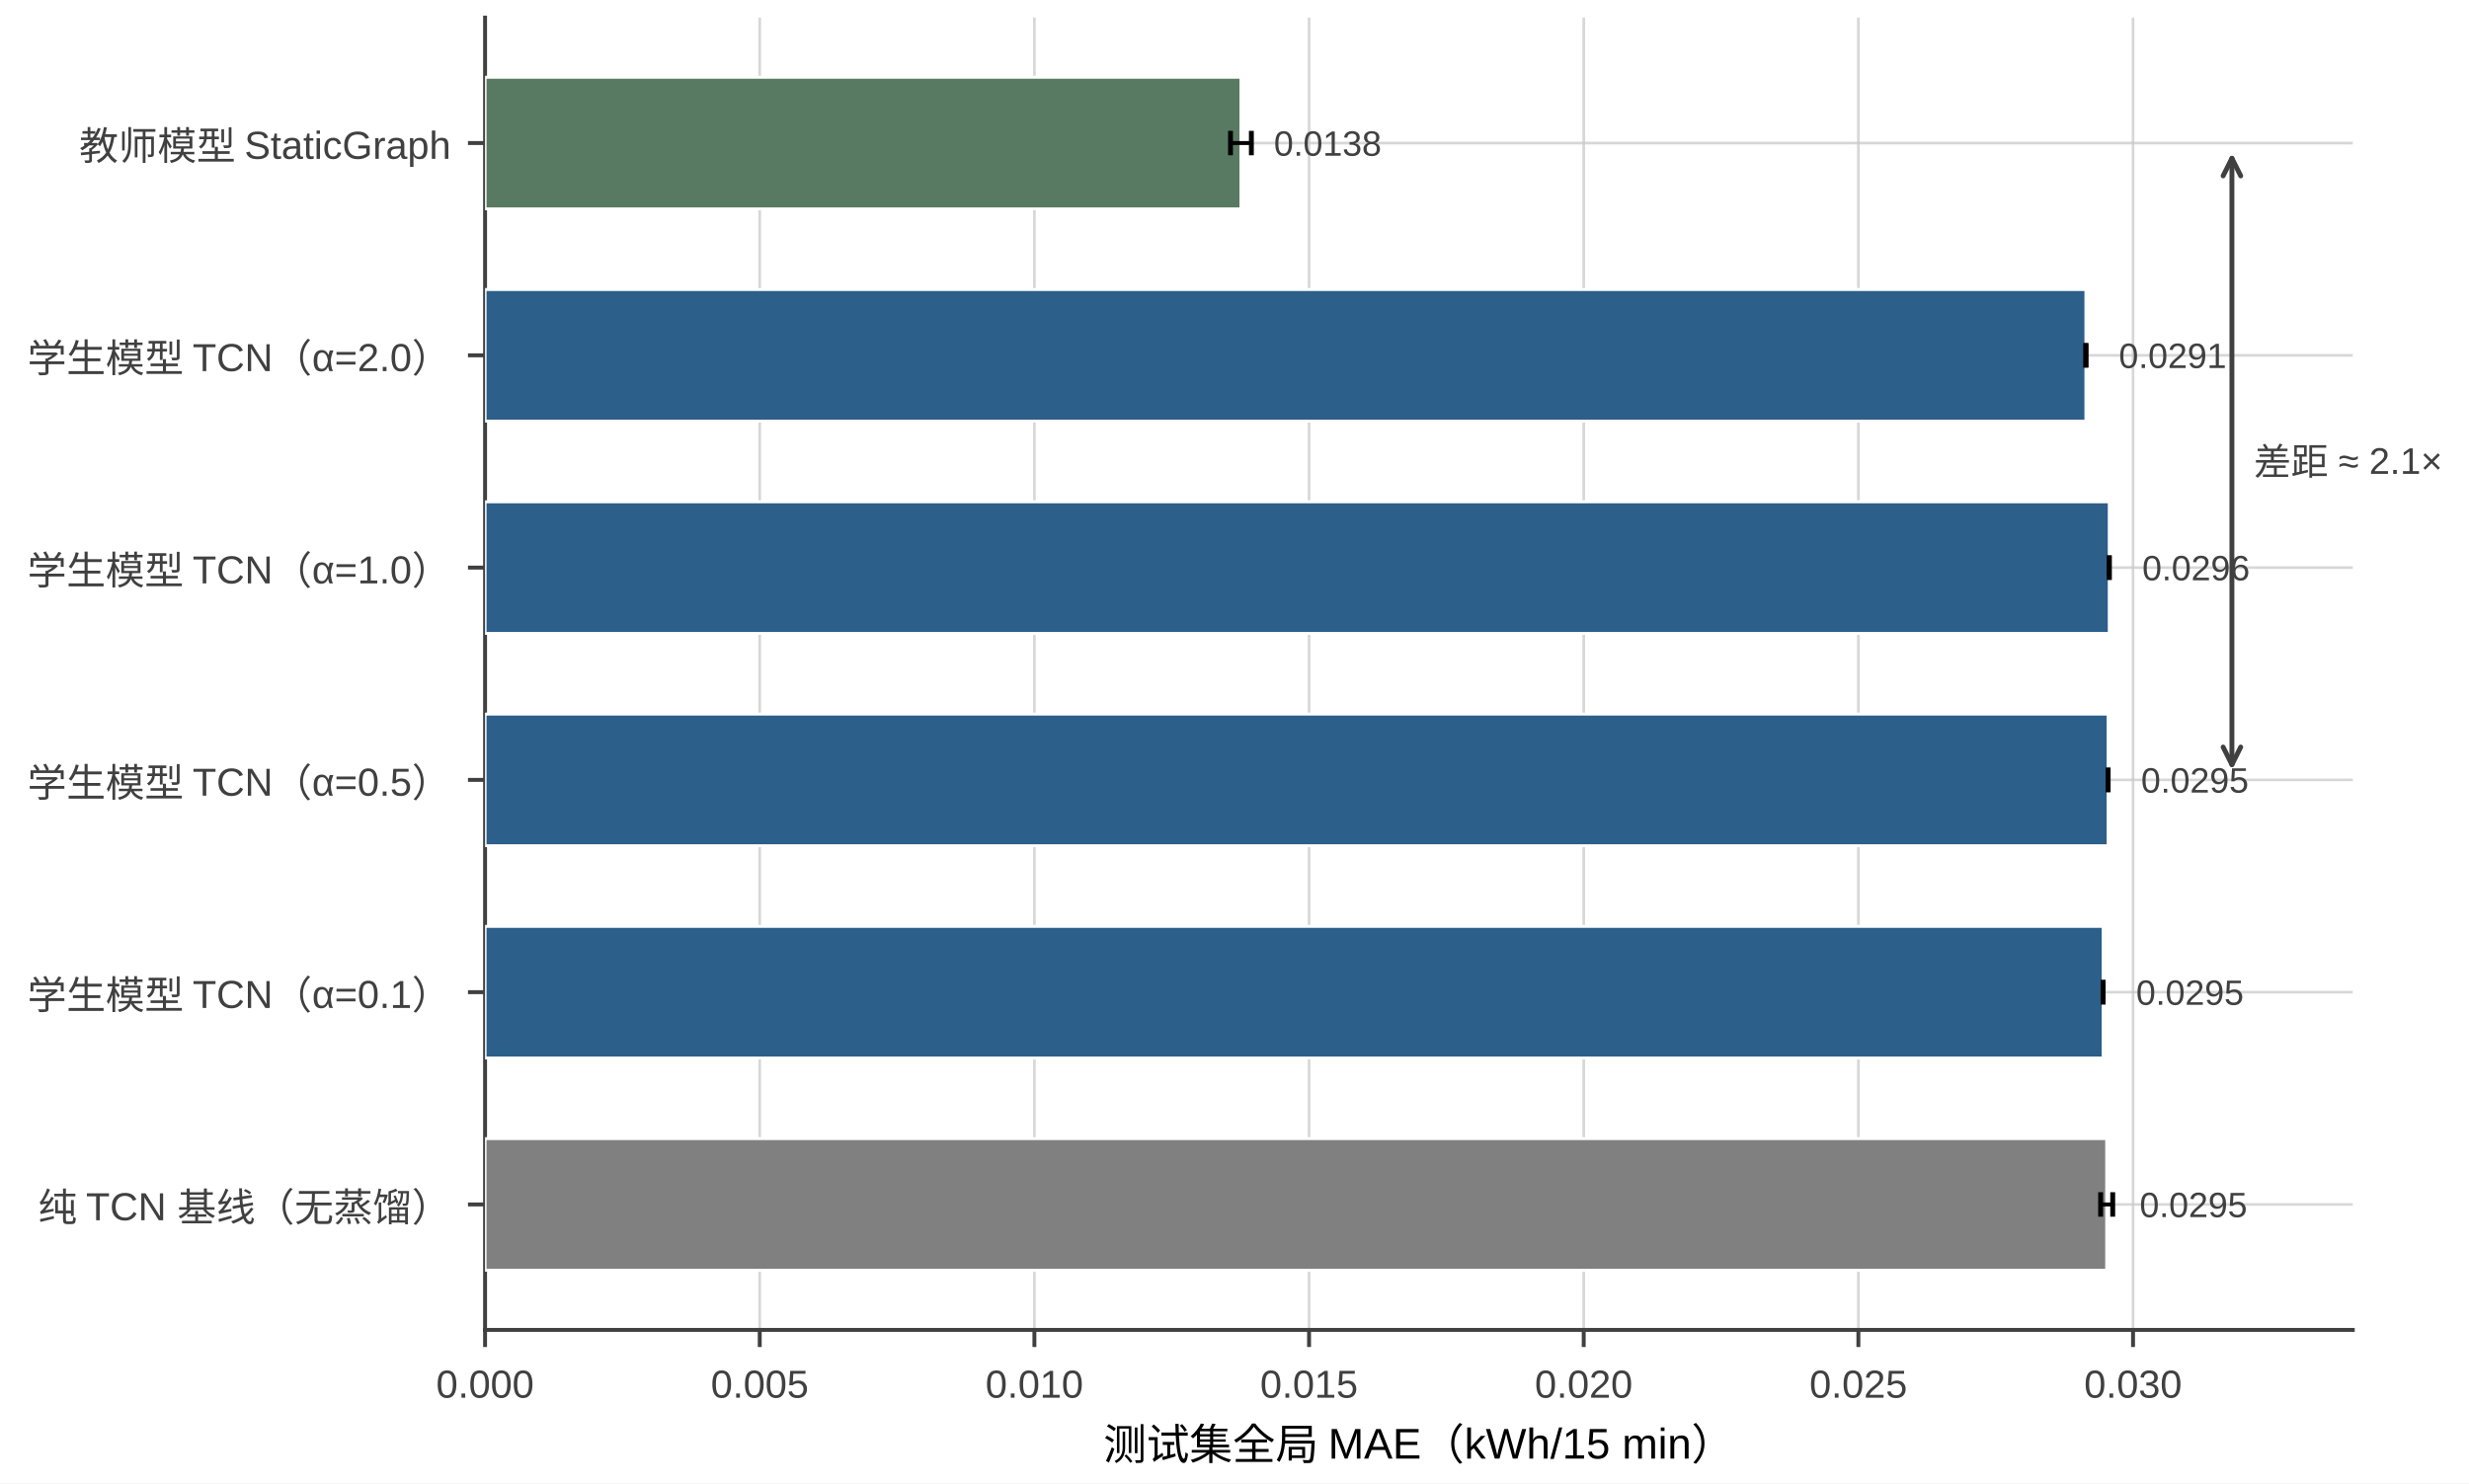
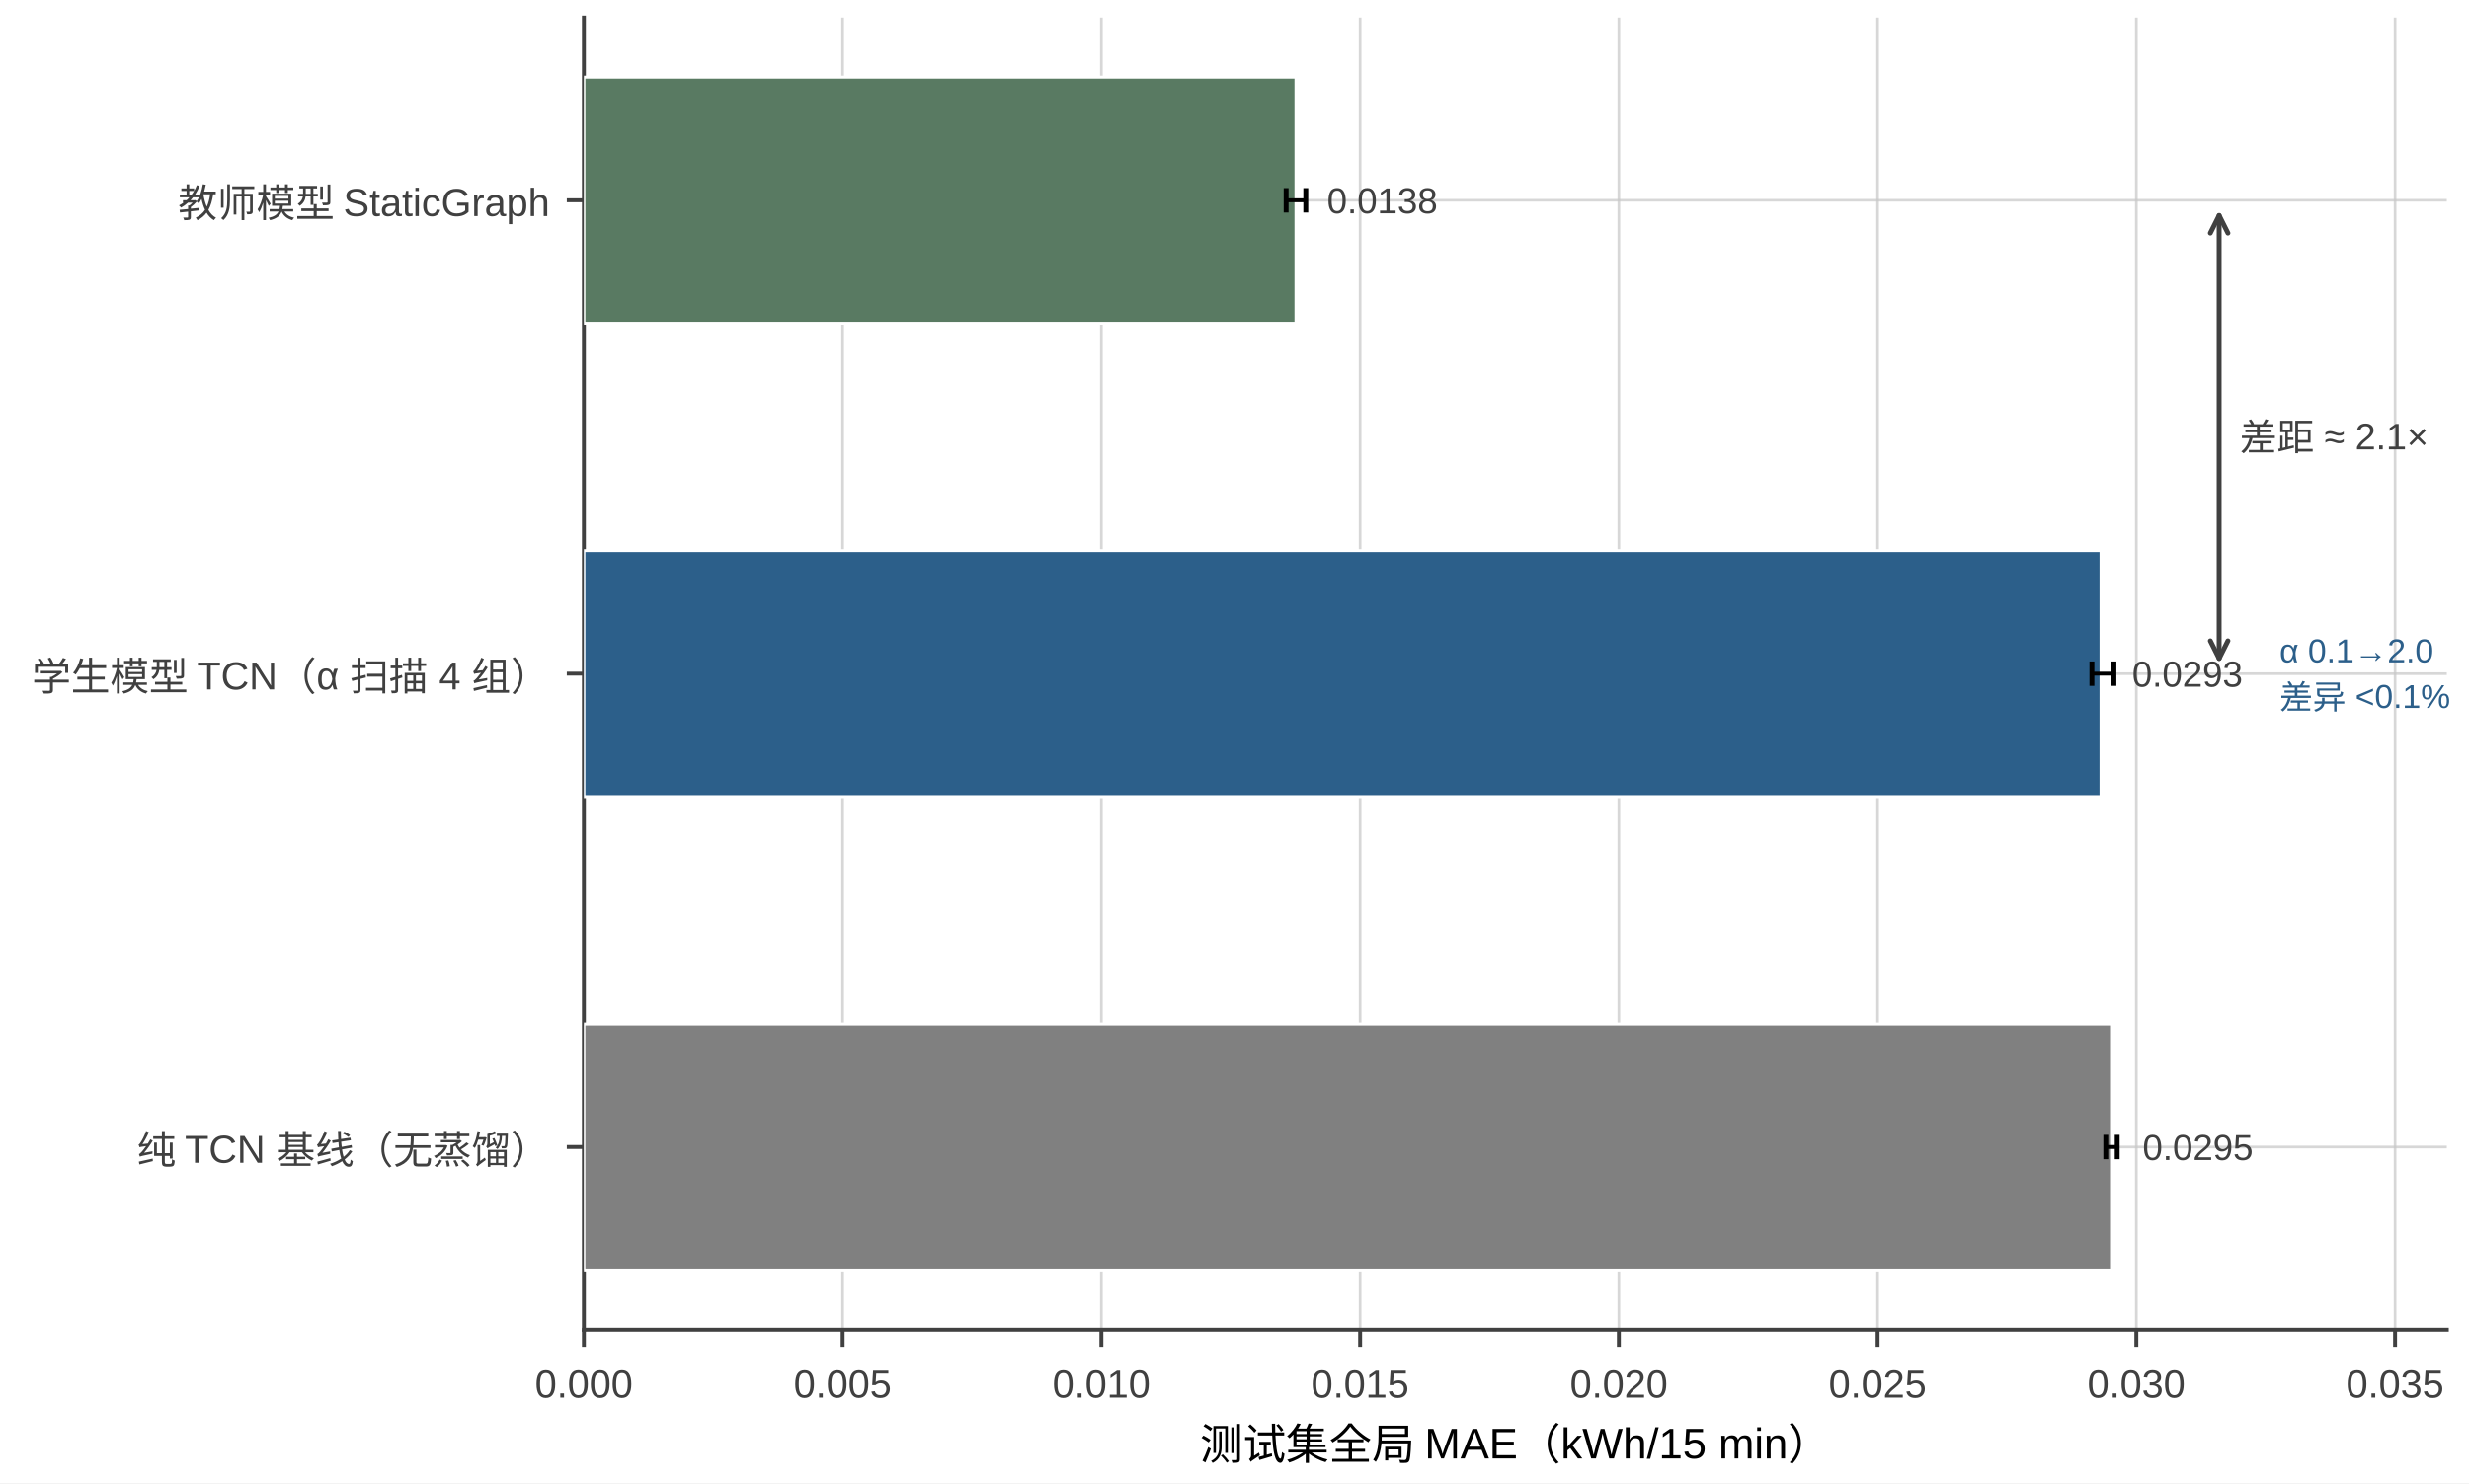
- <svg xmlns="http://www.w3.org/2000/svg" xmlns:xlink="http://www.w3.org/1999/xlink" width="505.222pt" height="303.6pt" viewBox="0 0 505.222 303.6" version="1.1">
+ <svg xmlns="http://www.w3.org/2000/svg" xmlns:xlink="http://www.w3.org/1999/xlink" width="505.269pt" height="303.6pt" viewBox="0 0 505.269 303.6" version="1.1">
  <defs>
    <style type="text/css">*{stroke-linejoin: round; stroke-linecap: butt}</style>
  </defs>
  <g id="figure_1">
    <g id="patch_1">
-       <path d="M 0 303.6  L 505.222 303.6  L 505.222 0  L 0 0  z " style="fill: #ffffff" />
+       <path d="M 0 303.6  L 505.269 303.6  L 505.269 0  L 0 0  z " style="fill: #ffffff" />
    </g>
    <g id="axes_1">
      <g id="patch_2">
-         <path d="M 99.257 272.2  L 481.438 272.2  L 481.438 3.6  L 99.257 3.6  z " style="fill: #ffffff" />
+         <path d="M 119.496 272.2  L 500.729 272.2  L 500.729 3.6  L 119.496 3.6  z " style="fill: #ffffff" />
      </g>
      <g id="matplotlib.axis_1">
        <g id="xtick_1">
          <g id="line2d_1">
-             <path d="M 99.257 272.2  L 99.257 3.6  " clip-path="url(#p0969e591ee)" style="fill: none; stroke: #c8c8c8; stroke-opacity: 0.72; stroke-width: 0.55; stroke-linecap: square" />
+             <path d="M 119.496 272.2  L 119.496 3.6  " clip-path="url(#p9bd9ce97fc)" style="fill: none; stroke: #c8c8c8; stroke-opacity: 0.72; stroke-width: 0.55; stroke-linecap: square" />
          </g>
          <g id="line2d_2">
            <defs>
-               <path id="mf4bb6a7376" d="M 0 0  L 0 3.5  " style="stroke: #404040; stroke-width: 0.8" />
+               <path id="m977be585b8" d="M 0 0  L 0 3.5  " style="stroke: #404040; stroke-width: 0.8" />
            </defs>
            <g>
-               <use xlink:href="#mf4bb6a7376" x="99.257" y="272.2" style="fill: #404040; stroke: #404040; stroke-width: 0.8" />
+               <use xlink:href="#m977be585b8" x="119.496" y="272.2" style="fill: #404040; stroke: #404040; stroke-width: 0.8" />
            </g>
          </g>
          <g id="text_1">
-             <text style="font-size: 8px; font-family: 'PingFang SC', 'Arial', 'Helvetica', 'DejaVu Sans', sans-serif; text-anchor: middle; fill: #404040" x="99.257" y="286.08" transform="rotate(-0 99.2575 286.0795)">0.000</text>
+             <text style="font-size: 8px; font-family: 'PingFang SC', 'Arial', 'Helvetica', 'DejaVu Sans', sans-serif; text-anchor: middle; fill: #404040" x="119.496" y="286.08" transform="rotate(-0 119.4963 286.0795)">0.000</text>
          </g>
        </g>
        <g id="xtick_2">
          <g id="line2d_3">
-             <path d="M 155.461 272.2  L 155.461 3.6  " clip-path="url(#p0969e591ee)" style="fill: none; stroke: #c8c8c8; stroke-opacity: 0.72; stroke-width: 0.55; stroke-linecap: square" />
+             <path d="M 172.445 272.2  L 172.445 3.6  " clip-path="url(#p9bd9ce97fc)" style="fill: none; stroke: #c8c8c8; stroke-opacity: 0.72; stroke-width: 0.55; stroke-linecap: square" />
          </g>
          <g id="line2d_4">
            <g>
-               <use xlink:href="#mf4bb6a7376" x="155.461" y="272.2" style="fill: #404040; stroke: #404040; stroke-width: 0.8" />
+               <use xlink:href="#m977be585b8" x="172.445" y="272.2" style="fill: #404040; stroke: #404040; stroke-width: 0.8" />
            </g>
          </g>
          <g id="text_2">
-             <text style="font-size: 8px; font-family: 'PingFang SC', 'Arial', 'Helvetica', 'DejaVu Sans', sans-serif; text-anchor: middle; fill: #404040" x="155.461" y="286.08" transform="rotate(-0 155.4606 286.0795)">0.005</text>
+             <text style="font-size: 8px; font-family: 'PingFang SC', 'Arial', 'Helvetica', 'DejaVu Sans', sans-serif; text-anchor: middle; fill: #404040" x="172.445" y="286.08" transform="rotate(-0 172.4453 286.0795)">0.005</text>
          </g>
        </g>
        <g id="xtick_3">
          <g id="line2d_5">
-             <path d="M 211.664 272.2  L 211.664 3.6  " clip-path="url(#p0969e591ee)" style="fill: none; stroke: #c8c8c8; stroke-opacity: 0.72; stroke-width: 0.55; stroke-linecap: square" />
+             <path d="M 225.394 272.2  L 225.394 3.6  " clip-path="url(#p9bd9ce97fc)" style="fill: none; stroke: #c8c8c8; stroke-opacity: 0.72; stroke-width: 0.55; stroke-linecap: square" />
          </g>
          <g id="line2d_6">
            <g>
-               <use xlink:href="#mf4bb6a7376" x="211.664" y="272.2" style="fill: #404040; stroke: #404040; stroke-width: 0.8" />
+               <use xlink:href="#m977be585b8" x="225.394" y="272.2" style="fill: #404040; stroke: #404040; stroke-width: 0.8" />
            </g>
          </g>
          <g id="text_3">
-             <text style="font-size: 8px; font-family: 'PingFang SC', 'Arial', 'Helvetica', 'DejaVu Sans', sans-serif; text-anchor: middle; fill: #404040" x="211.664" y="286.08" transform="rotate(-0 211.6637 286.0795)">0.010</text>
+             <text style="font-size: 8px; font-family: 'PingFang SC', 'Arial', 'Helvetica', 'DejaVu Sans', sans-serif; text-anchor: middle; fill: #404040" x="225.394" y="286.08" transform="rotate(-0 225.3943 286.0795)">0.010</text>
          </g>
        </g>
        <g id="xtick_4">
          <g id="line2d_7">
-             <path d="M 267.867 272.2  L 267.867 3.6  " clip-path="url(#p0969e591ee)" style="fill: none; stroke: #c8c8c8; stroke-opacity: 0.72; stroke-width: 0.55; stroke-linecap: square" />
+             <path d="M 278.343 272.2  L 278.343 3.6  " clip-path="url(#p9bd9ce97fc)" style="fill: none; stroke: #c8c8c8; stroke-opacity: 0.72; stroke-width: 0.55; stroke-linecap: square" />
          </g>
          <g id="line2d_8">
            <g>
-               <use xlink:href="#mf4bb6a7376" x="267.867" y="272.2" style="fill: #404040; stroke: #404040; stroke-width: 0.8" />
+               <use xlink:href="#m977be585b8" x="278.343" y="272.2" style="fill: #404040; stroke: #404040; stroke-width: 0.8" />
            </g>
          </g>
          <g id="text_4">
-             <text style="font-size: 8px; font-family: 'PingFang SC', 'Arial', 'Helvetica', 'DejaVu Sans', sans-serif; text-anchor: middle; fill: #404040" x="267.867" y="286.08" transform="rotate(-0 267.8668 286.0795)">0.015</text>
+             <text style="font-size: 8px; font-family: 'PingFang SC', 'Arial', 'Helvetica', 'DejaVu Sans', sans-serif; text-anchor: middle; fill: #404040" x="278.343" y="286.08" transform="rotate(-0 278.3433 286.0795)">0.015</text>
          </g>
        </g>
        <g id="xtick_5">
          <g id="line2d_9">
-             <path d="M 324.07 272.2  L 324.07 3.6  " clip-path="url(#p0969e591ee)" style="fill: none; stroke: #c8c8c8; stroke-opacity: 0.72; stroke-width: 0.55; stroke-linecap: square" />
+             <path d="M 331.292 272.2  L 331.292 3.6  " clip-path="url(#p9bd9ce97fc)" style="fill: none; stroke: #c8c8c8; stroke-opacity: 0.72; stroke-width: 0.55; stroke-linecap: square" />
          </g>
          <g id="line2d_10">
            <g>
-               <use xlink:href="#mf4bb6a7376" x="324.07" y="272.2" style="fill: #404040; stroke: #404040; stroke-width: 0.8" />
+               <use xlink:href="#m977be585b8" x="331.292" y="272.2" style="fill: #404040; stroke: #404040; stroke-width: 0.8" />
            </g>
          </g>
          <g id="text_5">
-             <text style="font-size: 8px; font-family: 'PingFang SC', 'Arial', 'Helvetica', 'DejaVu Sans', sans-serif; text-anchor: middle; fill: #404040" x="324.07" y="286.08" transform="rotate(-0 324.0698 286.0795)">0.020</text>
+             <text style="font-size: 8px; font-family: 'PingFang SC', 'Arial', 'Helvetica', 'DejaVu Sans', sans-serif; text-anchor: middle; fill: #404040" x="331.292" y="286.08" transform="rotate(-0 331.2923 286.0795)">0.020</text>
          </g>
        </g>
        <g id="xtick_6">
          <g id="line2d_11">
-             <path d="M 380.273 272.2  L 380.273 3.6  " clip-path="url(#p0969e591ee)" style="fill: none; stroke: #c8c8c8; stroke-opacity: 0.72; stroke-width: 0.55; stroke-linecap: square" />
+             <path d="M 384.241 272.2  L 384.241 3.6  " clip-path="url(#p9bd9ce97fc)" style="fill: none; stroke: #c8c8c8; stroke-opacity: 0.72; stroke-width: 0.55; stroke-linecap: square" />
          </g>
          <g id="line2d_12">
            <g>
-               <use xlink:href="#mf4bb6a7376" x="380.273" y="272.2" style="fill: #404040; stroke: #404040; stroke-width: 0.8" />
+               <use xlink:href="#m977be585b8" x="384.241" y="272.2" style="fill: #404040; stroke: #404040; stroke-width: 0.8" />
            </g>
          </g>
          <g id="text_6">
-             <text style="font-size: 8px; font-family: 'PingFang SC', 'Arial', 'Helvetica', 'DejaVu Sans', sans-serif; text-anchor: middle; fill: #404040" x="380.273" y="286.08" transform="rotate(-0 380.2729 286.0795)">0.025</text>
+             <text style="font-size: 8px; font-family: 'PingFang SC', 'Arial', 'Helvetica', 'DejaVu Sans', sans-serif; text-anchor: middle; fill: #404040" x="384.241" y="286.08" transform="rotate(-0 384.2413 286.0795)">0.025</text>
          </g>
        </g>
        <g id="xtick_7">
          <g id="line2d_13">
-             <path d="M 436.476 272.2  L 436.476 3.6  " clip-path="url(#p0969e591ee)" style="fill: none; stroke: #c8c8c8; stroke-opacity: 0.72; stroke-width: 0.55; stroke-linecap: square" />
+             <path d="M 437.19 272.2  L 437.19 3.6  " clip-path="url(#p9bd9ce97fc)" style="fill: none; stroke: #c8c8c8; stroke-opacity: 0.72; stroke-width: 0.55; stroke-linecap: square" />
          </g>
          <g id="line2d_14">
            <g>
-               <use xlink:href="#mf4bb6a7376" x="436.476" y="272.2" style="fill: #404040; stroke: #404040; stroke-width: 0.8" />
+               <use xlink:href="#m977be585b8" x="437.19" y="272.2" style="fill: #404040; stroke: #404040; stroke-width: 0.8" />
            </g>
          </g>
          <g id="text_7">
-             <text style="font-size: 8px; font-family: 'PingFang SC', 'Arial', 'Helvetica', 'DejaVu Sans', sans-serif; text-anchor: middle; fill: #404040" x="436.476" y="286.08" transform="rotate(-0 436.476 286.0795)">0.030</text>
-           </g>
-         </g>
-         <g id="text_8">
-           <text style="font-size: 8.8px; font-family: 'PingFang SC', 'Arial', 'Helvetica', 'DejaVu Sans', sans-serif; text-anchor: middle" x="290.348" y="298.768" transform="rotate(-0 290.348 298.7675)">测试集全局 MAE（kWh/15 min）</text>
+             <text style="font-size: 8px; font-family: 'PingFang SC', 'Arial', 'Helvetica', 'DejaVu Sans', sans-serif; text-anchor: middle; fill: #404040" x="437.19" y="286.08" transform="rotate(-0 437.1903 286.0795)">0.030</text>
+           </g>
+         </g>
+         <g id="xtick_8">
+           <g id="line2d_15">
+             <path d="M 490.139 272.2  L 490.139 3.6  " clip-path="url(#p9bd9ce97fc)" style="fill: none; stroke: #c8c8c8; stroke-opacity: 0.72; stroke-width: 0.55; stroke-linecap: square" />
+           </g>
+           <g id="line2d_16">
+             <g>
+               <use xlink:href="#m977be585b8" x="490.139" y="272.2" style="fill: #404040; stroke: #404040; stroke-width: 0.8" />
+             </g>
+           </g>
+           <g id="text_8">
+             <text style="font-size: 8px; font-family: 'PingFang SC', 'Arial', 'Helvetica', 'DejaVu Sans', sans-serif; text-anchor: middle; fill: #404040" x="490.139" y="286.08" transform="rotate(-0 490.1394 286.0795)">0.035</text>
+           </g>
+         </g>
+         <g id="text_9">
+           <text style="font-size: 8.8px; font-family: 'PingFang SC', 'Arial', 'Helvetica', 'DejaVu Sans', sans-serif; text-anchor: middle" x="310.113" y="298.768" transform="rotate(-0 310.1127 298.7675)">测试集全局 MAE（kWh/15 min）</text>
        </g>
      </g>
      <g id="matplotlib.axis_2">
        <g id="ytick_1">
-           <g id="line2d_15">
-             <path d="M 99.257 29.278  L 481.438 29.278  " clip-path="url(#p0969e591ee)" style="fill: none; stroke: #c8c8c8; stroke-opacity: 0.72; stroke-width: 0.55; stroke-linecap: square" />
-           </g>
-           <g id="line2d_16">
+           <g id="line2d_17">
+             <path d="M 119.496 41.002  L 500.729 41.002  " clip-path="url(#p9bd9ce97fc)" style="fill: none; stroke: #c8c8c8; stroke-opacity: 0.72; stroke-width: 0.55; stroke-linecap: square" />
+           </g>
+           <g id="line2d_18">
            <defs>
-               <path id="mba6571d261" d="M 0 0  L -3.5 0  " style="stroke: #404040; stroke-width: 0.8" />
+               <path id="m66e1356a67" d="M 0 0  L -3.5 0  " style="stroke: #404040; stroke-width: 0.8" />
            </defs>
            <g>
-               <use xlink:href="#mba6571d261" x="99.257" y="29.278" style="fill: #404040; stroke: #404040; stroke-width: 0.8" />
-             </g>
-           </g>
-           <g id="text_9">
-             <text style="font-size: 8px; font-family: 'PingFang SC', 'Arial', 'Helvetica', 'DejaVu Sans', sans-serif; text-anchor: end; fill: #404040" x="92.257" y="32.718" transform="rotate(-0 92.2575 32.71815)">教师模型 StaticGraph</text>
+               <use xlink:href="#m66e1356a67" x="119.496" y="41.002" style="fill: #404040; stroke: #404040; stroke-width: 0.8" />
+             </g>
+           </g>
+           <g id="text_10">
+             <text style="font-size: 8px; font-family: 'PingFang SC', 'Arial', 'Helvetica', 'DejaVu Sans', sans-serif; text-anchor: end; fill: #404040" x="112.496" y="44.442" transform="rotate(-0 112.4963 44.44239)">教师模型 StaticGraph</text>
          </g>
        </g>
        <g id="ytick_2">
-           <g id="line2d_17">
-             <path d="M 99.257 72.727  L 481.438 72.727  " clip-path="url(#p0969e591ee)" style="fill: none; stroke: #c8c8c8; stroke-opacity: 0.72; stroke-width: 0.55; stroke-linecap: square" />
-           </g>
-           <g id="line2d_18">
-             <g>
-               <use xlink:href="#mba6571d261" x="99.257" y="72.727" style="fill: #404040; stroke: #404040; stroke-width: 0.8" />
-             </g>
-           </g>
-           <g id="text_10">
-             <text style="font-size: 8px; font-family: 'PingFang SC', 'Arial', 'Helvetica', 'DejaVu Sans', sans-serif; text-anchor: end; fill: #404040" x="92.257" y="76.167" transform="rotate(-0 92.2575 76.16679)">学生模型 TCN（α=2.0）</text>
+           <g id="line2d_19">
+             <path d="M 119.496 137.9  L 500.729 137.9  " clip-path="url(#p9bd9ce97fc)" style="fill: none; stroke: #c8c8c8; stroke-opacity: 0.72; stroke-width: 0.55; stroke-linecap: square" />
+           </g>
+           <g id="line2d_20">
+             <g>
+               <use xlink:href="#m66e1356a67" x="119.496" y="137.9" style="fill: #404040; stroke: #404040; stroke-width: 0.8" />
+             </g>
+           </g>
+           <g id="text_11">
+             <text style="font-size: 8px; font-family: 'PingFang SC', 'Arial', 'Helvetica', 'DejaVu Sans', sans-serif; text-anchor: end; fill: #404040" x="112.496" y="141.34" transform="rotate(-0 112.4963 141.3398)">学生模型 TCN（α 扫描 4 组）</text>
          </g>
        </g>
        <g id="ytick_3">
-           <g id="line2d_19">
-             <path d="M 99.257 116.175  L 481.438 116.175  " clip-path="url(#p0969e591ee)" style="fill: none; stroke: #c8c8c8; stroke-opacity: 0.72; stroke-width: 0.55; stroke-linecap: square" />
-           </g>
-           <g id="line2d_20">
-             <g>
-               <use xlink:href="#mba6571d261" x="99.257" y="116.175" style="fill: #404040; stroke: #404040; stroke-width: 0.8" />
-             </g>
-           </g>
-           <g id="text_11">
-             <text style="font-size: 8px; font-family: 'PingFang SC', 'Arial', 'Helvetica', 'DejaVu Sans', sans-serif; text-anchor: end; fill: #404040" x="92.257" y="119.615" transform="rotate(-0 92.2575 119.6154)">学生模型 TCN（α=1.0）</text>
-           </g>
-         </g>
-         <g id="ytick_4">
          <g id="line2d_21">
-             <path d="M 99.257 159.624  L 481.438 159.624  " clip-path="url(#p0969e591ee)" style="fill: none; stroke: #c8c8c8; stroke-opacity: 0.72; stroke-width: 0.55; stroke-linecap: square" />
+             <path d="M 119.496 234.797  L 500.729 234.797  " clip-path="url(#p9bd9ce97fc)" style="fill: none; stroke: #c8c8c8; stroke-opacity: 0.72; stroke-width: 0.55; stroke-linecap: square" />
          </g>
          <g id="line2d_22">
            <g>
-               <use xlink:href="#mba6571d261" x="99.257" y="159.624" style="fill: #404040; stroke: #404040; stroke-width: 0.8" />
+               <use xlink:href="#m66e1356a67" x="119.496" y="234.797" style="fill: #404040; stroke: #404040; stroke-width: 0.8" />
            </g>
          </g>
          <g id="text_12">
-             <text style="font-size: 8px; font-family: 'PingFang SC', 'Arial', 'Helvetica', 'DejaVu Sans', sans-serif; text-anchor: end; fill: #404040" x="92.257" y="163.064" transform="rotate(-0 92.2575 163.0641)">学生模型 TCN（α=0.5）</text>
-           </g>
-         </g>
-         <g id="ytick_5">
-           <g id="line2d_23">
-             <path d="M 99.257 203.073  L 481.438 203.073  " clip-path="url(#p0969e591ee)" style="fill: none; stroke: #c8c8c8; stroke-opacity: 0.72; stroke-width: 0.55; stroke-linecap: square" />
-           </g>
-           <g id="line2d_24">
-             <g>
-               <use xlink:href="#mba6571d261" x="99.257" y="203.073" style="fill: #404040; stroke: #404040; stroke-width: 0.8" />
-             </g>
-           </g>
-           <g id="text_13">
-             <text style="font-size: 8px; font-family: 'PingFang SC', 'Arial', 'Helvetica', 'DejaVu Sans', sans-serif; text-anchor: end; fill: #404040" x="92.257" y="206.513" transform="rotate(-0 92.2575 206.5127)">学生模型 TCN（α=0.1）</text>
-           </g>
-         </g>
-         <g id="ytick_6">
-           <g id="line2d_25">
-             <path d="M 99.257 246.521  L 481.438 246.521  " clip-path="url(#p0969e591ee)" style="fill: none; stroke: #c8c8c8; stroke-opacity: 0.72; stroke-width: 0.55; stroke-linecap: square" />
-           </g>
-           <g id="line2d_26">
-             <g>
-               <use xlink:href="#mba6571d261" x="99.257" y="246.521" style="fill: #404040; stroke: #404040; stroke-width: 0.8" />
-             </g>
-           </g>
-           <g id="text_14">
-             <text style="font-size: 8px; font-family: 'PingFang SC', 'Arial', 'Helvetica', 'DejaVu Sans', sans-serif; text-anchor: end; fill: #404040" x="92.257" y="249.961" transform="rotate(-0 92.2575 249.9614)">纯 TCN 基线（无蒸馏）</text>
+             <text style="font-size: 8px; font-family: 'PingFang SC', 'Arial', 'Helvetica', 'DejaVu Sans', sans-serif; text-anchor: end; fill: #404040" x="112.496" y="238.237" transform="rotate(-0 112.4963 238.2371)">纯 TCN 基线（无蒸馏）</text>
          </g>
        </g>
      </g>
      <g id="patch_3">
-         <path d="M 99.257 272.2  L 99.257 3.6  " style="fill: none; stroke: #404040; stroke-width: 0.8; stroke-linejoin: miter; stroke-linecap: square" />
+         <path d="M 119.496 272.2  L 119.496 3.6  " style="fill: none; stroke: #404040; stroke-width: 0.8; stroke-linejoin: miter; stroke-linecap: square" />
      </g>
      <g id="patch_4">
-         <path d="M 99.257 272.2  L 481.438 272.2  " style="fill: none; stroke: #404040; stroke-width: 0.8; stroke-linejoin: miter; stroke-linecap: square" />
+         <path d="M 119.496 272.2  L 500.729 272.2  " style="fill: none; stroke: #404040; stroke-width: 0.8; stroke-linejoin: miter; stroke-linecap: square" />
      </g>
      <g id="patch_5">
-         <path d="M 99.257 15.809  L 253.928 15.809  L 253.928 42.747  L 99.257 42.747  z " clip-path="url(#p0969e591ee)" style="fill: #597a62; stroke: #ffffff; stroke-width: 0.6; stroke-linejoin: miter" />
+         <path d="M 119.496 15.809  L 265.212 15.809  L 265.212 66.196  L 119.496 66.196  z " clip-path="url(#p9bd9ce97fc)" style="fill: #597a62; stroke: #ffffff; stroke-width: 0.6; stroke-linejoin: miter" />
+       </g>
+       <g id="text_13">
+         <text style="font-size: 7.4px; font-family: 'PingFang SC', 'Arial', 'Helvetica', 'DejaVu Sans', sans-serif; text-anchor: start; fill: #404040" x="271.566" y="43.666" transform="rotate(-0 271.5658 43.66639)">0.0138</text>
+       </g>
+       <g id="patch_6">
+         <path d="M 119.496 112.706  L 429.961 112.706  L 429.961 163.093  L 119.496 163.093  z " clip-path="url(#p9bd9ce97fc)" style="fill: #2c5f8a; stroke: #ffffff; stroke-width: 0.6; stroke-linejoin: miter" />
+       </g>
+       <g id="text_14">
+         <text style="font-size: 7.4px; font-family: 'PingFang SC', 'Arial', 'Helvetica', 'DejaVu Sans', sans-serif; text-anchor: start; fill: #404040" x="436.315" y="140.564" transform="rotate(-0 436.3153 140.5638)">0.0293</text>
+       </g>
+       <g id="patch_7">
+         <path d="M 119.496 209.604  L 432.107 209.604  L 432.107 259.99  L 119.496 259.99  z " clip-path="url(#p9bd9ce97fc)" style="fill: #808080; stroke: #ffffff; stroke-width: 0.6; stroke-linejoin: miter" />
      </g>
      <g id="text_15">
-         <text style="font-size: 7.2px; font-family: 'PingFang SC', 'Arial', 'Helvetica', 'DejaVu Sans', sans-serif; text-anchor: start; fill: #404040" x="260.673" y="31.87" transform="rotate(-0 260.6728 31.87015)">0.0138</text>
-       </g>
-       <g id="patch_6">
-         <path d="M 99.257 59.258  L 426.829 59.258  L 426.829 86.196  L 99.257 86.196  z " clip-path="url(#p0969e591ee)" style="fill: #2c5f8a; stroke: #ffffff; stroke-width: 0.6; stroke-linejoin: miter" />
+         <text style="font-size: 7.4px; font-family: 'PingFang SC', 'Arial', 'Helvetica', 'DejaVu Sans', sans-serif; text-anchor: start; fill: #404040" x="438.461" y="237.461" transform="rotate(-0 438.4611 237.4611)">0.0295</text>
      </g>
      <g id="text_16">
-         <text style="font-size: 7.2px; font-family: 'PingFang SC', 'Arial', 'Helvetica', 'DejaVu Sans', sans-serif; text-anchor: start; fill: #404040" x="433.574" y="75.319" transform="rotate(-0 433.5736 75.31879)">0.0291</text>
-       </g>
-       <g id="patch_7">
-         <path d="M 99.257 102.706  L 431.609 102.706  L 431.609 129.645  L 99.257 129.645  z " clip-path="url(#p0969e591ee)" style="fill: #2c5f8a; stroke: #ffffff; stroke-width: 0.6; stroke-linejoin: miter" />
+         <text style="font-size: 6.8px; font-family: 'PingFang SC', 'Arial', 'Helvetica', 'DejaVu Sans', sans-serif; fill: #2c5f8a" transform="translate(466.4927 135.5878)">α 0.1→2.0</text>
+         <text style="font-size: 6.8px; font-family: 'PingFang SC', 'Arial', 'Helvetica', 'DejaVu Sans', sans-serif; fill: #2c5f8a" transform="translate(466.4927 145.1078)">差异 &lt;0.1%</text>
+       </g>
+       <g id="patch_8">
+         <path d="M 454.134 134.78  Q 454.134 89.451 454.134 44.122  " style="fill: none; stroke: #404040; stroke-linecap: round" />
+         <path d="M 455.934 131.18  L 454.134 134.78  L 452.334 131.18  " style="fill: none; stroke: #404040; stroke-linecap: round" />
+         <path d="M 452.334 47.722  L 454.134 44.122  L 455.934 47.722  " style="fill: none; stroke: #404040; stroke-linecap: round" />
      </g>
      <g id="text_17">
-         <text style="font-size: 7.2px; font-family: 'PingFang SC', 'Arial', 'Helvetica', 'DejaVu Sans', sans-serif; text-anchor: start; fill: #404040" x="438.354" y="118.767" transform="rotate(-0 438.3535 118.7674)">0.0296</text>
-       </g>
-       <g id="patch_8">
-         <path d="M 99.257 146.155  L 431.372 146.155  L 431.372 173.093  L 99.257 173.093  z " clip-path="url(#p0969e591ee)" style="fill: #2c5f8a; stroke: #ffffff; stroke-width: 0.6; stroke-linejoin: miter" />
-       </g>
-       <g id="text_18">
-         <text style="font-size: 7.2px; font-family: 'PingFang SC', 'Arial', 'Helvetica', 'DejaVu Sans', sans-serif; text-anchor: start; fill: #404040" x="438.116" y="162.216" transform="rotate(-0 438.116 162.2161)">0.0295</text>
-       </g>
-       <g id="patch_9">
-         <path d="M 99.257 189.604  L 430.357 189.604  L 430.357 216.542  L 99.257 216.542  z " clip-path="url(#p0969e591ee)" style="fill: #2c5f8a; stroke: #ffffff; stroke-width: 0.6; stroke-linejoin: miter" />
-       </g>
-       <g id="text_19">
-         <text style="font-size: 7.2px; font-family: 'PingFang SC', 'Arial', 'Helvetica', 'DejaVu Sans', sans-serif; text-anchor: start; fill: #404040" x="437.101" y="205.665" transform="rotate(-0 437.1015 205.6647)">0.0295</text>
-       </g>
-       <g id="patch_10">
-         <path d="M 99.257 233.052  L 431.081 233.052  L 431.081 259.99  L 99.257 259.99  z " clip-path="url(#p0969e591ee)" style="fill: #808080; stroke: #ffffff; stroke-width: 0.6; stroke-linejoin: miter" />
-       </g>
-       <g id="text_20">
-         <text style="font-size: 7.2px; font-family: 'PingFang SC', 'Arial', 'Helvetica', 'DejaVu Sans', sans-serif; text-anchor: start; fill: #404040" x="437.825" y="249.113" transform="rotate(-0 437.8249 249.1134)">0.0295</text>
-       </g>
-       <g id="patch_11">
-         <path d="M 456.709 156.505  Q 456.709 94.451 456.709 32.398  " style="fill: none; stroke: #404040; stroke-linecap: round" />
-         <path d="M 458.509 152.905  L 456.709 156.505  L 454.909 152.905  " style="fill: none; stroke: #404040; stroke-linecap: round" />
-         <path d="M 454.909 35.998  L 456.709 32.398  L 458.509 35.998  " style="fill: none; stroke: #404040; stroke-linecap: round" />
-       </g>
-       <g id="text_21">
-         <text style="font-size: 7.6px; font-family: 'PingFang SC', 'Arial', 'Helvetica', 'DejaVu Sans', sans-serif; text-anchor: start; fill: #404040" x="461.205" y="97.187" transform="rotate(-0 461.2054 97.18712)">差距 ≈ 2.1×</text>
+         <text style="font-size: 7.6px; font-family: 'PingFang SC', 'Arial', 'Helvetica', 'DejaVu Sans', sans-serif; text-anchor: start; fill: #404040" x="458.37" y="92.187" transform="rotate(-0 458.3699 92.18707)">差距 ≈ 2.1×</text>
      </g>
      <g id="LineCollection_1">
-         <path d="M 251.793 29.278  L 256.064 29.278  " clip-path="url(#p0969e591ee)" style="fill: none; stroke: #000000; stroke-width: 0.8" />
+         <path d="M 263.2 41.002  L 267.224 41.002  " clip-path="url(#p9bd9ce97fc)" style="fill: none; stroke: #000000; stroke-width: 0.8" />
+       </g>
+       <g id="line2d_23">
+         <defs>
+           <path id="m269727e797" d="M 0 2.5  L 0 -2.5  " style="stroke: #000000" />
+         </defs>
+         <g clip-path="url(#p9bd9ce97fc)">
+           <use xlink:href="#m269727e797" x="263.2" y="41.002" style="fill: #1f77b4; stroke: #000000" />
+         </g>
+       </g>
+       <g id="line2d_24">
+         <g clip-path="url(#p9bd9ce97fc)">
+           <use xlink:href="#m269727e797" x="267.224" y="41.002" style="fill: #1f77b4; stroke: #000000" />
+         </g>
+       </g>
+       <g id="LineCollection_2">
+         <path d="M 428.102 137.9  L 432.605 137.9  " clip-path="url(#p9bd9ce97fc)" style="fill: none; stroke: #000000; stroke-width: 0.8" />
+       </g>
+       <g id="line2d_25">
+         <g clip-path="url(#p9bd9ce97fc)">
+           <use xlink:href="#m269727e797" x="428.102" y="137.9" style="fill: #1f77b4; stroke: #000000" />
+         </g>
+       </g>
+       <g id="line2d_26">
+         <g clip-path="url(#p9bd9ce97fc)">
+           <use xlink:href="#m269727e797" x="432.605" y="137.9" style="fill: #1f77b4; stroke: #000000" />
+         </g>
+       </g>
+       <g id="LineCollection_3">
+         <path d="M 430.942 234.797  L 433.272 234.797  " clip-path="url(#p9bd9ce97fc)" style="fill: none; stroke: #000000; stroke-width: 0.8" />
      </g>
      <g id="line2d_27">
-         <defs>
-           <path id="mdb841192ed" d="M 0 2.5  L 0 -2.5  " style="stroke: #000000" />
-         </defs>
-         <g clip-path="url(#p0969e591ee)">
-           <use xlink:href="#mdb841192ed" x="251.793" y="29.278" style="fill: #1f77b4; stroke: #000000" />
+         <g clip-path="url(#p9bd9ce97fc)">
+           <use xlink:href="#m269727e797" x="430.942" y="234.797" style="fill: #1f77b4; stroke: #000000" />
        </g>
      </g>
      <g id="line2d_28">
-         <g clip-path="url(#p0969e591ee)">
-           <use xlink:href="#mdb841192ed" x="256.064" y="29.278" style="fill: #1f77b4; stroke: #000000" />
-         </g>
-       </g>
-       <g id="LineCollection_2">
-         <path d="M 426.829 72.727  L 426.829 72.727  " clip-path="url(#p0969e591ee)" style="fill: none; stroke: #000000; stroke-width: 0.8" />
-       </g>
-       <g id="line2d_29">
-         <g clip-path="url(#p0969e591ee)">
-           <use xlink:href="#mdb841192ed" x="426.829" y="72.727" style="fill: #1f77b4; stroke: #000000" />
-         </g>
-       </g>
-       <g id="line2d_30">
-         <g clip-path="url(#p0969e591ee)">
-           <use xlink:href="#mdb841192ed" x="426.829" y="72.727" style="fill: #1f77b4; stroke: #000000" />
-         </g>
-       </g>
-       <g id="LineCollection_3">
-         <path d="M 431.609 116.175  L 431.609 116.175  " clip-path="url(#p0969e591ee)" style="fill: none; stroke: #000000; stroke-width: 0.8" />
-       </g>
-       <g id="line2d_31">
-         <g clip-path="url(#p0969e591ee)">
-           <use xlink:href="#mdb841192ed" x="431.609" y="116.175" style="fill: #1f77b4; stroke: #000000" />
-         </g>
-       </g>
-       <g id="line2d_32">
-         <g clip-path="url(#p0969e591ee)">
-           <use xlink:href="#mdb841192ed" x="431.609" y="116.175" style="fill: #1f77b4; stroke: #000000" />
-         </g>
-       </g>
-       <g id="LineCollection_4">
-         <path d="M 431.372 159.624  L 431.372 159.624  " clip-path="url(#p0969e591ee)" style="fill: none; stroke: #000000; stroke-width: 0.8" />
-       </g>
-       <g id="line2d_33">
-         <g clip-path="url(#p0969e591ee)">
-           <use xlink:href="#mdb841192ed" x="431.372" y="159.624" style="fill: #1f77b4; stroke: #000000" />
-         </g>
-       </g>
-       <g id="line2d_34">
-         <g clip-path="url(#p0969e591ee)">
-           <use xlink:href="#mdb841192ed" x="431.372" y="159.624" style="fill: #1f77b4; stroke: #000000" />
-         </g>
-       </g>
-       <g id="LineCollection_5">
-         <path d="M 430.357 203.073  L 430.357 203.073  " clip-path="url(#p0969e591ee)" style="fill: none; stroke: #000000; stroke-width: 0.8" />
-       </g>
-       <g id="line2d_35">
-         <g clip-path="url(#p0969e591ee)">
-           <use xlink:href="#mdb841192ed" x="430.357" y="203.073" style="fill: #1f77b4; stroke: #000000" />
-         </g>
-       </g>
-       <g id="line2d_36">
-         <g clip-path="url(#p0969e591ee)">
-           <use xlink:href="#mdb841192ed" x="430.357" y="203.073" style="fill: #1f77b4; stroke: #000000" />
-         </g>
-       </g>
-       <g id="LineCollection_6">
-         <path d="M 429.844 246.521  L 432.317 246.521  " clip-path="url(#p0969e591ee)" style="fill: none; stroke: #000000; stroke-width: 0.8" />
-       </g>
-       <g id="line2d_37">
-         <g clip-path="url(#p0969e591ee)">
-           <use xlink:href="#mdb841192ed" x="429.844" y="246.521" style="fill: #1f77b4; stroke: #000000" />
-         </g>
-       </g>
-       <g id="line2d_38">
-         <g clip-path="url(#p0969e591ee)">
-           <use xlink:href="#mdb841192ed" x="432.317" y="246.521" style="fill: #1f77b4; stroke: #000000" />
+         <g clip-path="url(#p9bd9ce97fc)">
+           <use xlink:href="#m269727e797" x="433.272" y="234.797" style="fill: #1f77b4; stroke: #000000" />
        </g>
      </g>
    </g>
  </g>
  <defs>
-     <clipPath id="p0969e591ee">
-       <rect x="99.257" y="3.6" width="382.181" height="268.6" />
+     <clipPath id="p9bd9ce97fc">
+       <rect x="119.496" y="3.6" width="381.233" height="268.6" />
    </clipPath>
  </defs>
</svg>
